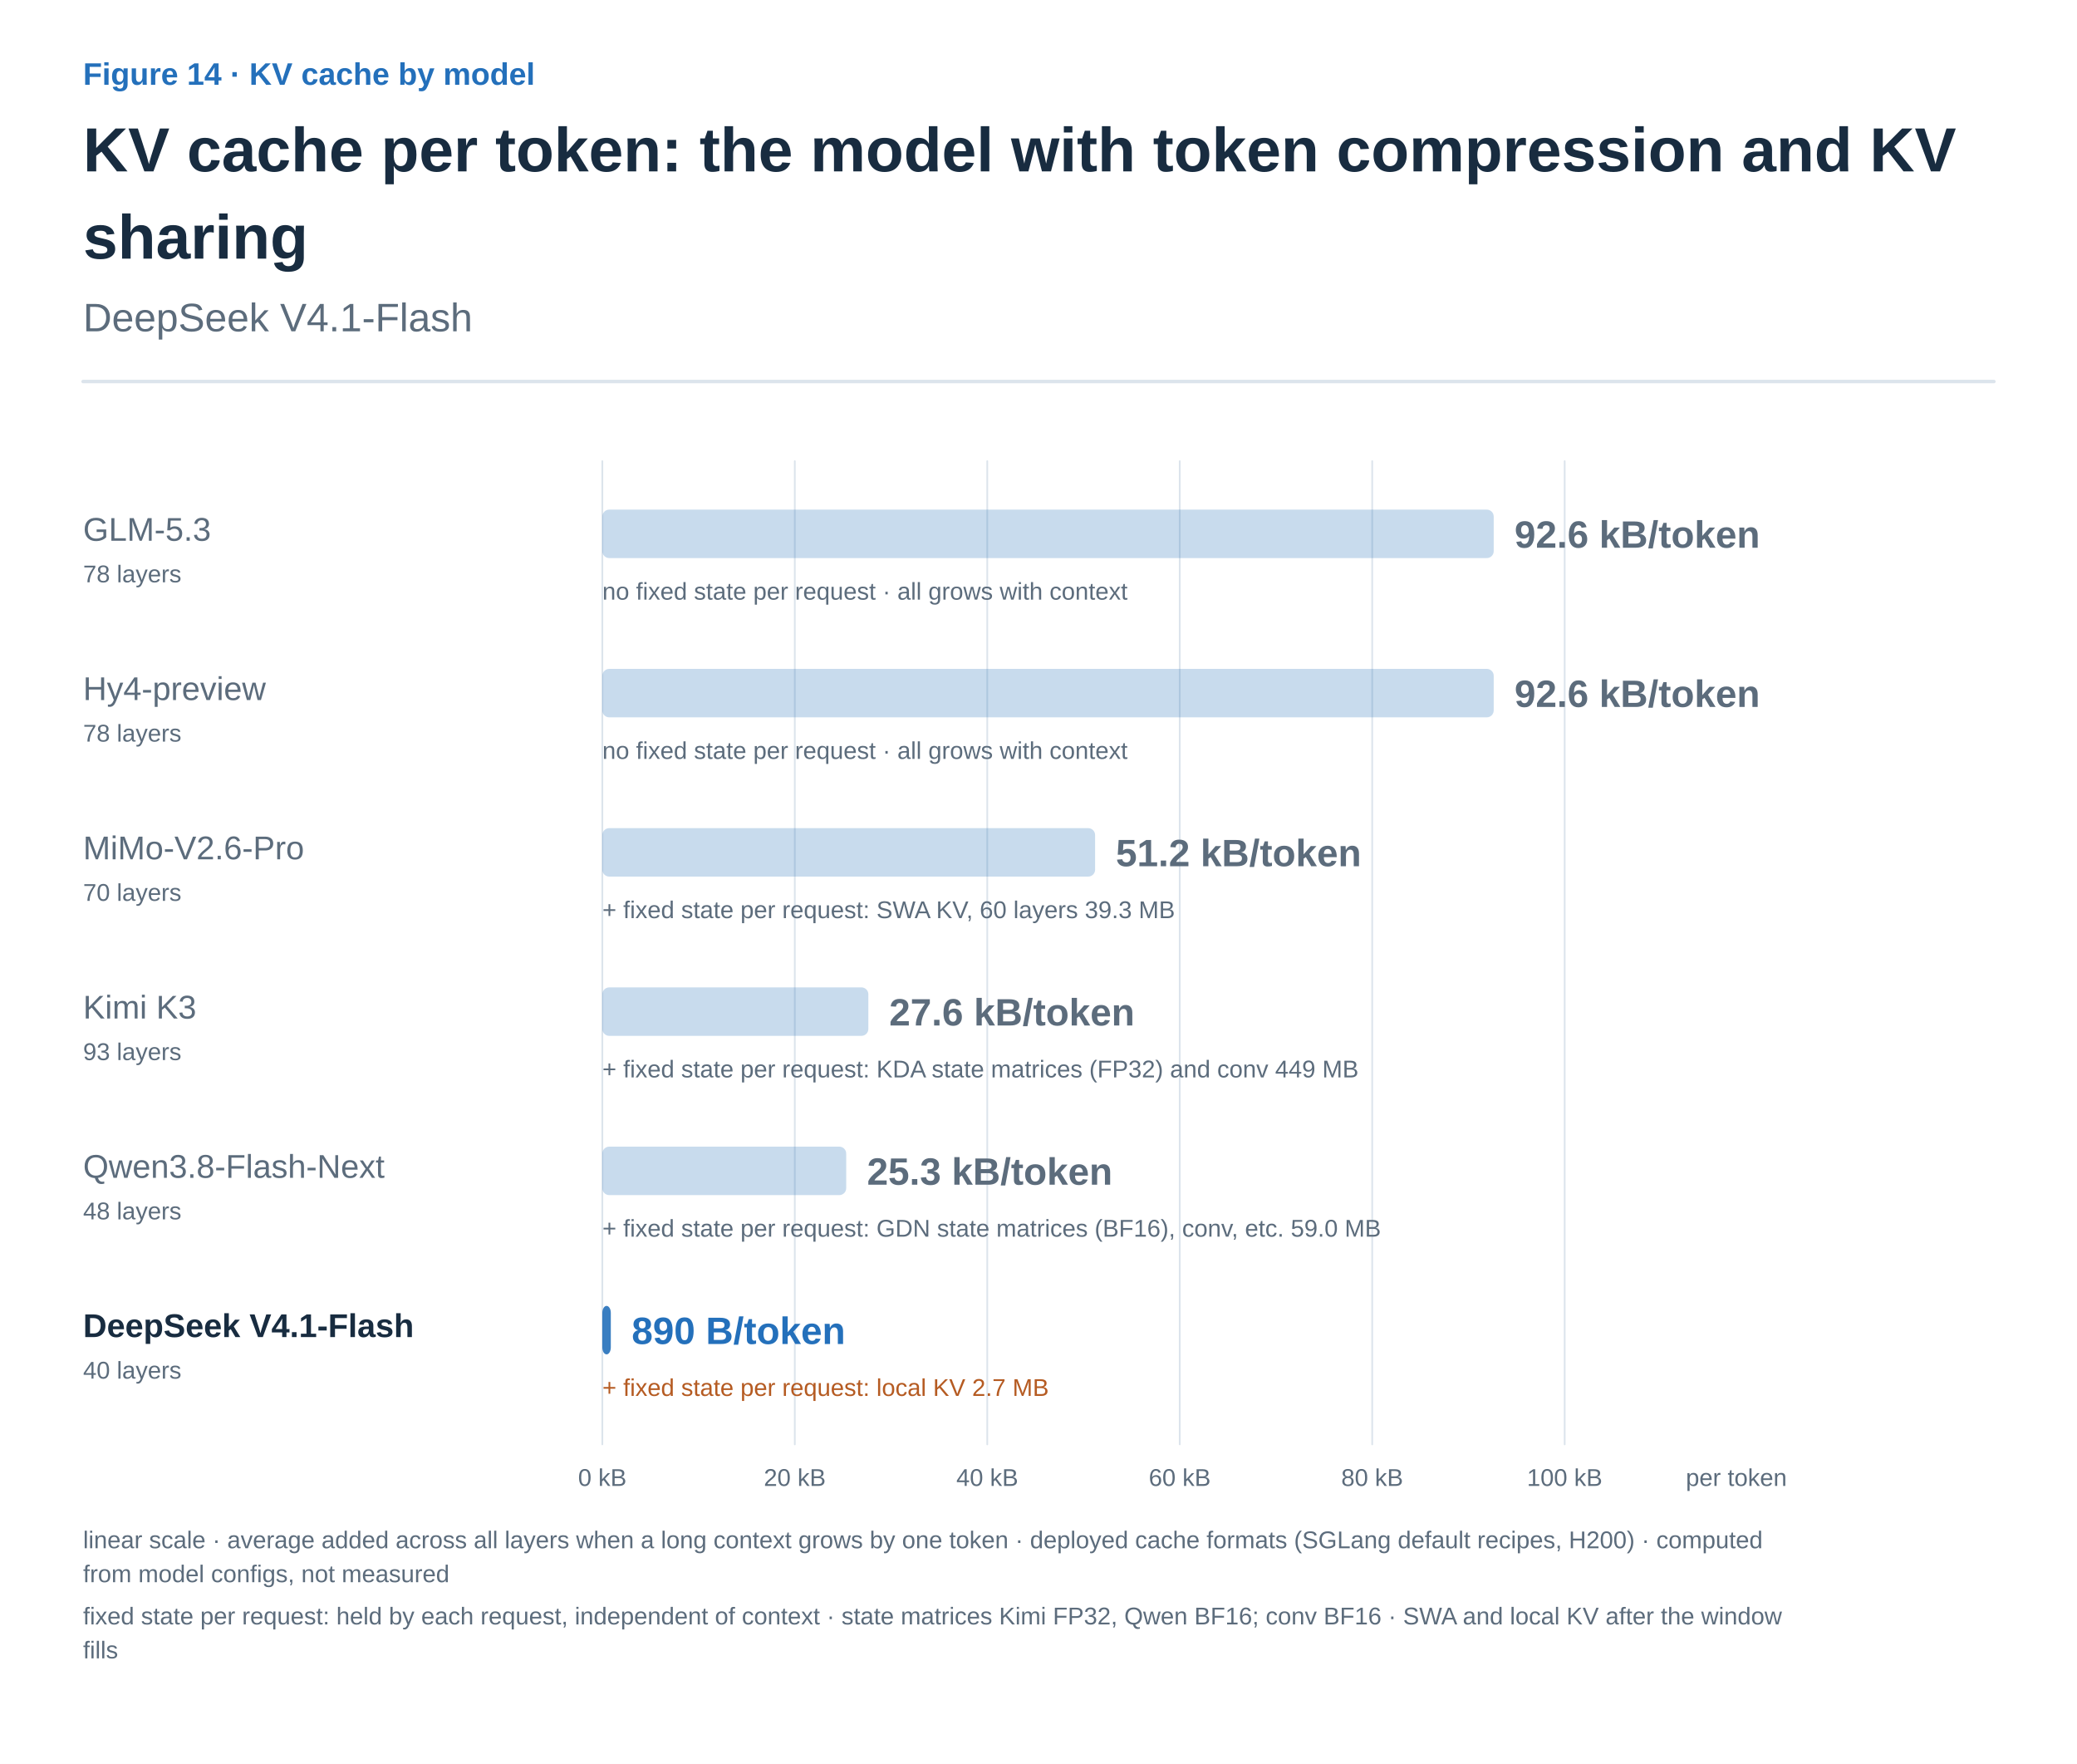
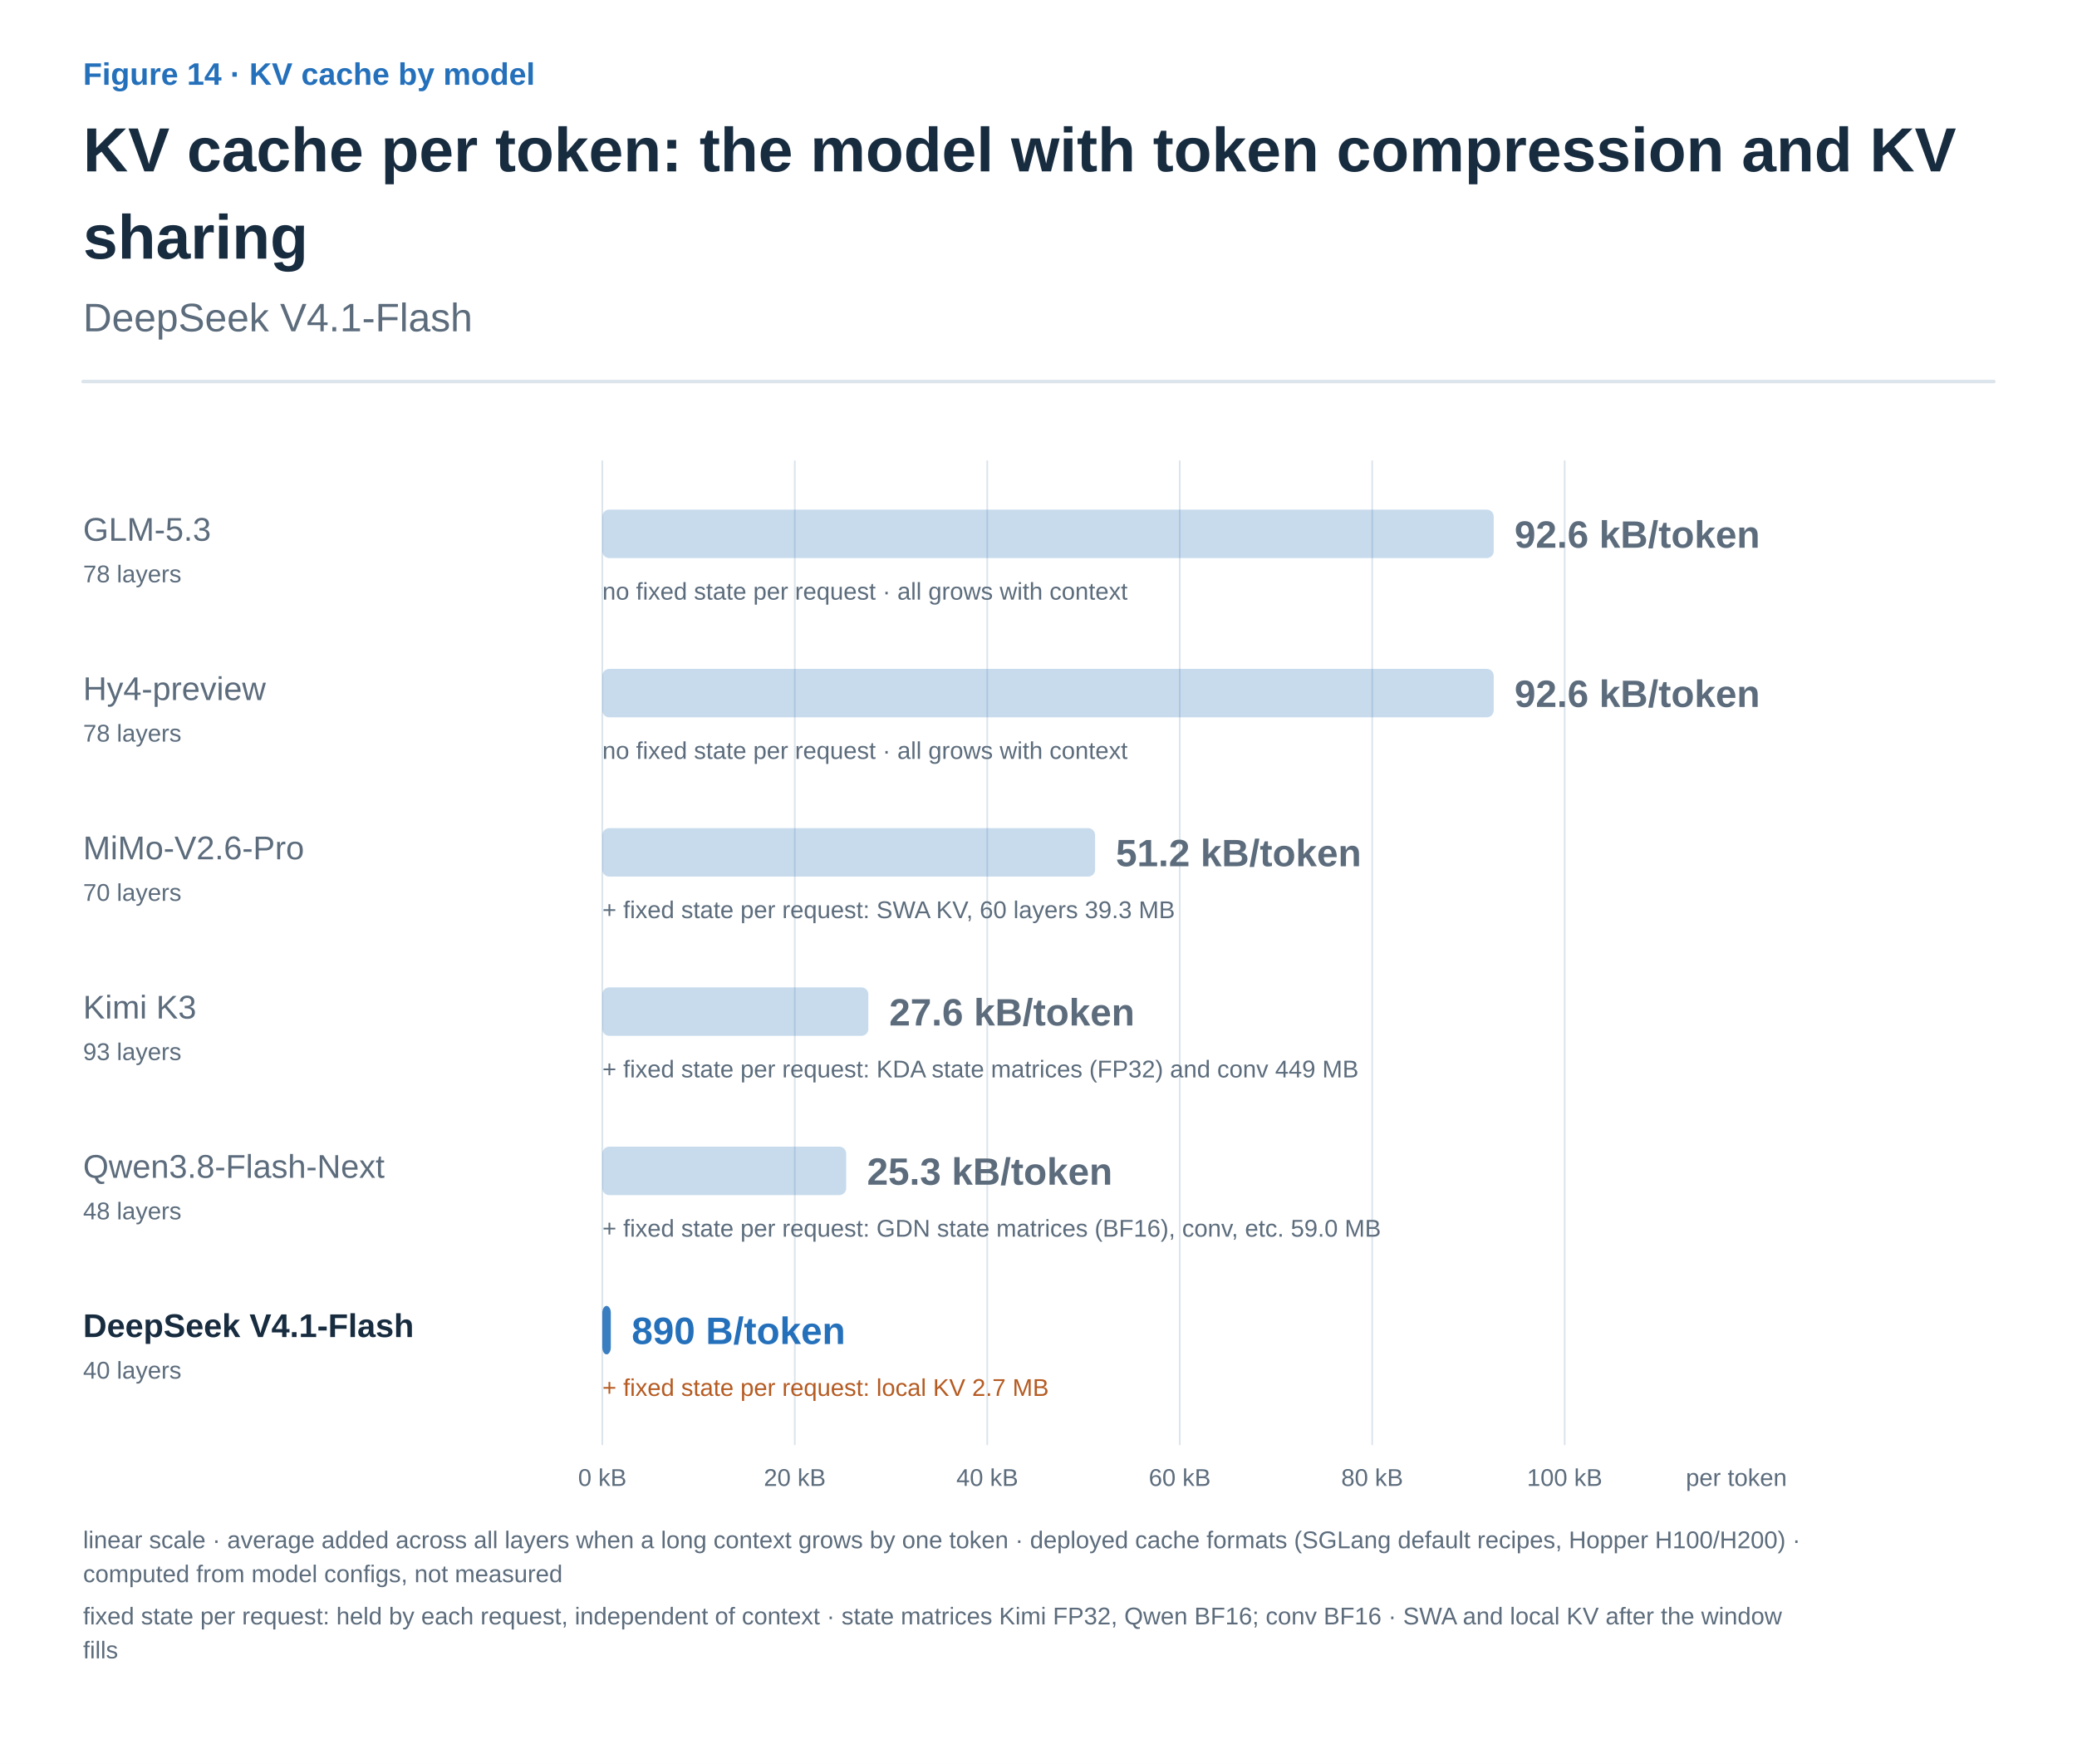
<svg xmlns="http://www.w3.org/2000/svg" width="1200" height="1019" viewBox="0 0 1200 1019" role="img" aria-labelledby="title desc">
  <defs>
    <marker id="arrow-ink" viewBox="0 0 10 10" refX="8" refY="5" markerWidth="6" markerHeight="6" orient="auto">
      <path d="M1 1 L9 5 L1 9" fill="none" stroke="#182C40" stroke-width="1.6" />
    </marker>
    <marker id="arrow-muted" viewBox="0 0 10 10" refX="8" refY="5" markerWidth="6" markerHeight="6" orient="auto">
      <path d="M1 1 L9 5 L1 9" fill="none" stroke="#5C6C7C" stroke-width="1.6" />
    </marker>
    <marker id="arrow-line" viewBox="0 0 10 10" refX="8" refY="5" markerWidth="6" markerHeight="6" orient="auto">
      <path d="M1 1 L9 5 L1 9" fill="none" stroke="#DCE4EC" stroke-width="1.6" />
    </marker>
    <marker id="arrow-paper" viewBox="0 0 10 10" refX="8" refY="5" markerWidth="6" markerHeight="6" orient="auto">
      <path d="M1 1 L9 5 L1 9" fill="none" stroke="#FFFFFF" stroke-width="1.6" />
    </marker>
    <marker id="arrow-blue" viewBox="0 0 10 10" refX="8" refY="5" markerWidth="6" markerHeight="6" orient="auto">
      <path d="M1 1 L9 5 L1 9" fill="none" stroke="#2470BB" stroke-width="1.6" />
    </marker>
    <marker id="arrow-teal" viewBox="0 0 10 10" refX="8" refY="5" markerWidth="6" markerHeight="6" orient="auto">
      <path d="M1 1 L9 5 L1 9" fill="none" stroke="#287D78" stroke-width="1.6" />
    </marker>
    <marker id="arrow-orange" viewBox="0 0 10 10" refX="8" refY="5" markerWidth="6" markerHeight="6" orient="auto">
      <path d="M1 1 L9 5 L1 9" fill="none" stroke="#B55B22" stroke-width="1.6" />
    </marker>
    <marker id="arrow-purple" viewBox="0 0 10 10" refX="8" refY="5" markerWidth="6" markerHeight="6" orient="auto">
      <path d="M1 1 L9 5 L1 9" fill="none" stroke="#7954A3" stroke-width="1.6" />
    </marker>
    <marker id="arrow-gray" viewBox="0 0 10 10" refX="8" refY="5" markerWidth="6" markerHeight="6" orient="auto">
      <path d="M1 1 L9 5 L1 9" fill="none" stroke="#657789" stroke-width="1.6" />
    </marker>
    <marker id="arrow-red" viewBox="0 0 10 10" refX="8" refY="5" markerWidth="6" markerHeight="6" orient="auto">
      <path d="M1 1 L9 5 L1 9" fill="none" stroke="#B34242" stroke-width="1.6" />
    </marker>
    <marker id="arrow-indigo" viewBox="0 0 10 10" refX="8" refY="5" markerWidth="6" markerHeight="6" orient="auto">
      <path d="M1 1 L9 5 L1 9" fill="none" stroke="#4C60A8" stroke-width="1.6" />
    </marker>
    <marker id="arrow-slate" viewBox="0 0 10 10" refX="8" refY="5" markerWidth="6" markerHeight="6" orient="auto">
      <path d="M1 1 L9 5 L1 9" fill="none" stroke="#8191A0" stroke-width="1.6" />
    </marker>
    <marker id="arrow-surface" viewBox="0 0 10 10" refX="8" refY="5" markerWidth="6" markerHeight="6" orient="auto">
      <path d="M1 1 L9 5 L1 9" fill="none" stroke="#F8FAFC" stroke-width="1.6" />
    </marker>
  </defs>
  <style>text{font-family:Arial,"Apple SD Gothic Neo","Noto Sans KR",sans-serif}text[font-family]{font-family:Menlo,Consolas,monospace}path{stroke-linecap:round;stroke-linejoin:round}</style>
  <rect width="100%" height="100%" fill="white" />
  <text x="48" y="49" fill="#2470BB" font-size="18" font-weight="600" text-anchor="start" data-max-width="1104">Figure 14 · KV cache by model</text>
  <text x="48" y="99" fill="#182C40" font-size="36" font-weight="700" text-anchor="start" data-max-width="1104">KV cache per token: the model with token compression and KV</text>
  <text x="48" y="149.4" fill="#182C40" font-size="36" font-weight="700" text-anchor="start" data-max-width="1104">sharing</text>
  <text x="48" y="191.4" fill="#5C6C7C" font-size="23" font-weight="400" text-anchor="start" data-max-width="1104">DeepSeek V4.1-Flash</text>
  <path d="M48,220.4 H1152" stroke="#DCE4EC" stroke-width="2" />
  <g transform="translate(48 256.4) scale(1)" data-panel="1">
    <path d="M856 10 L856 578" stroke="#DCE4EC" stroke-width="1" fill="none" />
    <path d="M744.8 10 L744.8 578" stroke="#DCE4EC" stroke-width="1" fill="none" />
    <path d="M633.6 10 L633.6 578" stroke="#DCE4EC" stroke-width="1" fill="none" />
    <path d="M522.4 10 L522.4 578" stroke="#DCE4EC" stroke-width="1" fill="none" />
    <path d="M411.2 10 L411.2 578" stroke="#DCE4EC" stroke-width="1" fill="none" />
    <path d="M300 10 L300 578" stroke="#DCE4EC" stroke-width="1" fill="none" />
    <text x="0" y="56" fill="#5C6C7C" font-size="19" font-weight="400" text-anchor="start" data-max-width="280">GLM-5.3</text>
    <text x="0" y="80" fill="#5C6C7C" font-size="14" font-weight="400" text-anchor="start" data-max-width="280">78 layers</text>
    <rect x="300" y="38" width="515.0" height="28" rx="4" fill="#2470BB" fill-opacity="0.25" />
    <text x="827.012" y="60" fill="#5C6C7C" font-size="22" font-weight="700" text-anchor="start" data-max-width="220">92.6 kB/token</text>
    <text x="300" y="90" fill="#5C6C7C" font-size="14" font-weight="400" text-anchor="start" data-max-width="804">no fixed state per request · all grows with context</text>
    <text x="0" y="148" fill="#5C6C7C" font-size="19" font-weight="400" text-anchor="start" data-max-width="280">Hy4-preview</text>
    <text x="0" y="172" fill="#5C6C7C" font-size="14" font-weight="400" text-anchor="start" data-max-width="280">78 layers</text>
    <rect x="300" y="130" width="515.0" height="28" rx="4" fill="#2470BB" fill-opacity="0.25" />
    <text x="827.012" y="152" fill="#5C6C7C" font-size="22" font-weight="700" text-anchor="start" data-max-width="220">92.6 kB/token</text>
    <text x="300" y="182" fill="#5C6C7C" font-size="14" font-weight="400" text-anchor="start" data-max-width="804">no fixed state per request · all grows with context</text>
    <text x="0" y="240" fill="#5C6C7C" font-size="19" font-weight="400" text-anchor="start" data-max-width="280">MiMo-V2.6-Pro</text>
    <text x="0" y="264" fill="#5C6C7C" font-size="14" font-weight="400" text-anchor="start" data-max-width="280">70 layers</text>
    <rect x="300" y="222" width="284.7" height="28" rx="4" fill="#2470BB" fill-opacity="0.25" />
    <text x="596.672" y="244" fill="#5C6C7C" font-size="22" font-weight="700" text-anchor="start" data-max-width="220">51.2 kB/token</text>
    <text x="300" y="274" fill="#5C6C7C" font-size="14" font-weight="400" text-anchor="start" data-max-width="804">+ fixed state per request: SWA KV, 60 layers 39.3 MB</text>
    <text x="0" y="332" fill="#5C6C7C" font-size="19" font-weight="400" text-anchor="start" data-max-width="280">Kimi K3</text>
    <text x="0" y="356" fill="#5C6C7C" font-size="14" font-weight="400" text-anchor="start" data-max-width="280">93 layers</text>
    <rect x="300" y="314" width="153.7" height="28" rx="4" fill="#2470BB" fill-opacity="0.25" />
    <text x="465.723" y="336" fill="#5C6C7C" font-size="22" font-weight="700" text-anchor="start" data-max-width="220">27.6 kB/token</text>
    <text x="300" y="366" fill="#5C6C7C" font-size="14" font-weight="400" text-anchor="start" data-max-width="804">+ fixed state per request: KDA state matrices (FP32) and conv 449 MB</text>
    <text x="0" y="424" fill="#5C6C7C" font-size="19" font-weight="400" text-anchor="start" data-max-width="280">Qwen3.8-Flash-Next</text>
    <text x="0" y="448" fill="#5C6C7C" font-size="14" font-weight="400" text-anchor="start" data-max-width="280">48 layers</text>
    <rect x="300" y="406" width="140.9" height="28" rx="4" fill="#2470BB" fill-opacity="0.25" />
    <text x="452.913" y="428" fill="#5C6C7C" font-size="22" font-weight="700" text-anchor="start" data-max-width="220">25.3 kB/token</text>
    <text x="300" y="458" fill="#5C6C7C" font-size="14" font-weight="400" text-anchor="start" data-max-width="804">+ fixed state per request: GDN state matrices (BF16), conv, etc. 59.0 MB</text>
    <text x="0" y="516" fill="#182C40" font-size="19" font-weight="700" text-anchor="start" data-max-width="280">DeepSeek V4.1-Flash</text>
    <text x="0" y="540" fill="#5C6C7C" font-size="14" font-weight="400" text-anchor="start" data-max-width="280">40 layers</text>
    <rect x="300" y="498" width="4.9" height="28" rx="4" fill="#2470BB" fill-opacity="0.9" />
    <text x="316.948" y="520" fill="#2470BB" font-size="22" font-weight="700" text-anchor="start" data-max-width="220">890 B/token</text>
    <text x="300" y="550" fill="#B55B22" font-size="14" font-weight="400" text-anchor="start" data-max-width="804">+ fixed state per request: local KV 2.7 MB</text>
    <text x="300" y="602" fill="#5C6C7C" font-size="14" font-weight="400" text-anchor="middle" data-max-width="80">0 kB</text>
    <text x="411.2" y="602" fill="#5C6C7C" font-size="14" font-weight="400" text-anchor="middle" data-max-width="80">20 kB</text>
    <text x="522.4" y="602" fill="#5C6C7C" font-size="14" font-weight="400" text-anchor="middle" data-max-width="80">40 kB</text>
    <text x="633.6" y="602" fill="#5C6C7C" font-size="14" font-weight="400" text-anchor="middle" data-max-width="80">60 kB</text>
    <text x="744.8" y="602" fill="#5C6C7C" font-size="14" font-weight="400" text-anchor="middle" data-max-width="80">80 kB</text>
    <text x="856" y="602" fill="#5C6C7C" font-size="14" font-weight="400" text-anchor="middle" data-max-width="80">100 kB</text>
    <text x="926" y="602" fill="#5C6C7C" font-size="14" font-weight="400" text-anchor="start" data-max-width="120">per token</text>
-     <text x="0" y="638" fill="#5C6C7C" font-size="14" font-weight="400" text-anchor="start" data-max-width="1104">linear scale · average added across all layers when a long context grows by one token · deployed cache formats (SGLang default recipes, H200) · computed</text>
-     <text x="0" y="657.6" fill="#5C6C7C" font-size="14" font-weight="400" text-anchor="start" data-max-width="1104">from model configs, not measured</text>
+     <text x="0" y="638" fill="#5C6C7C" font-size="14" font-weight="400" text-anchor="start" data-max-width="1104">linear scale · average added across all layers when a long context grows by one token · deployed cache formats (SGLang default recipes, Hopper H100/H200) ·</text>
+     <text x="0" y="657.6" fill="#5C6C7C" font-size="14" font-weight="400" text-anchor="start" data-max-width="1104">computed from model configs, not measured</text>
    <text x="0" y="682" fill="#5C6C7C" font-size="14" font-weight="400" text-anchor="start" data-max-width="1104">fixed state per request: held by each request, independent of context · state matrices Kimi FP32, Qwen BF16; conv BF16 · SWA and local KV after the window</text>
    <text x="0" y="701.6" fill="#5C6C7C" font-size="14" font-weight="400" text-anchor="start" data-max-width="1104">fills</text>
  </g>
</svg>
